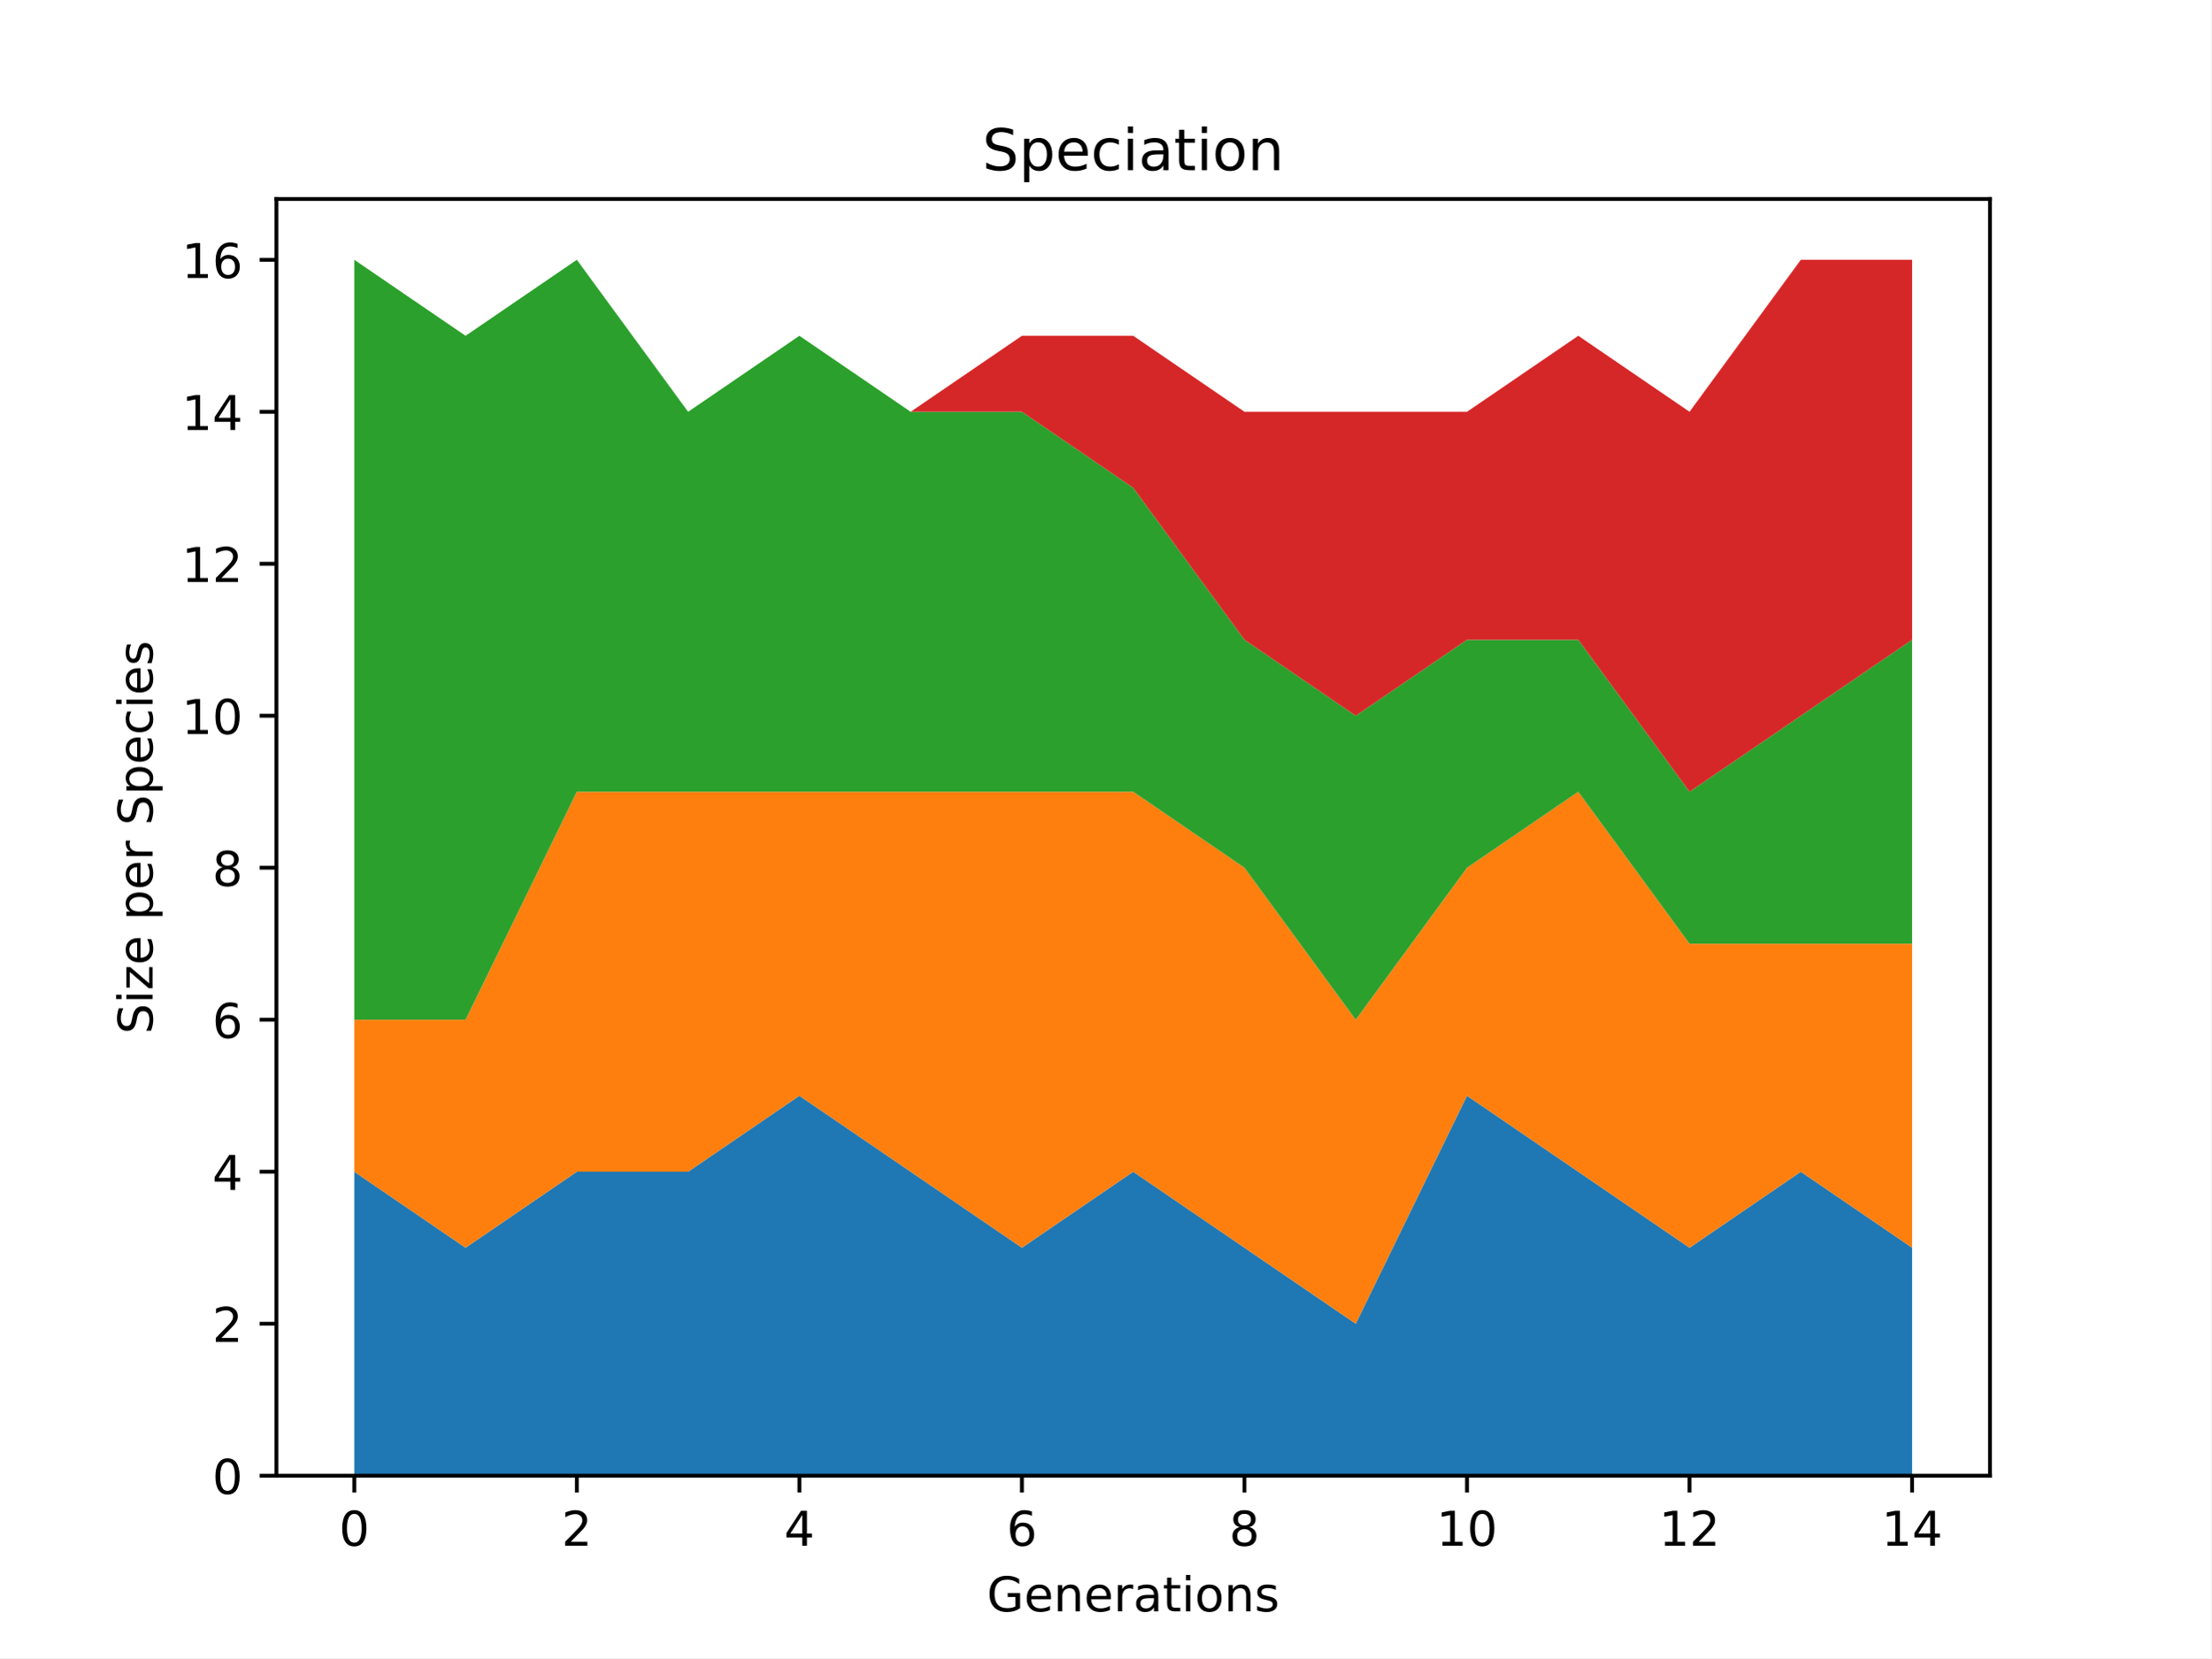
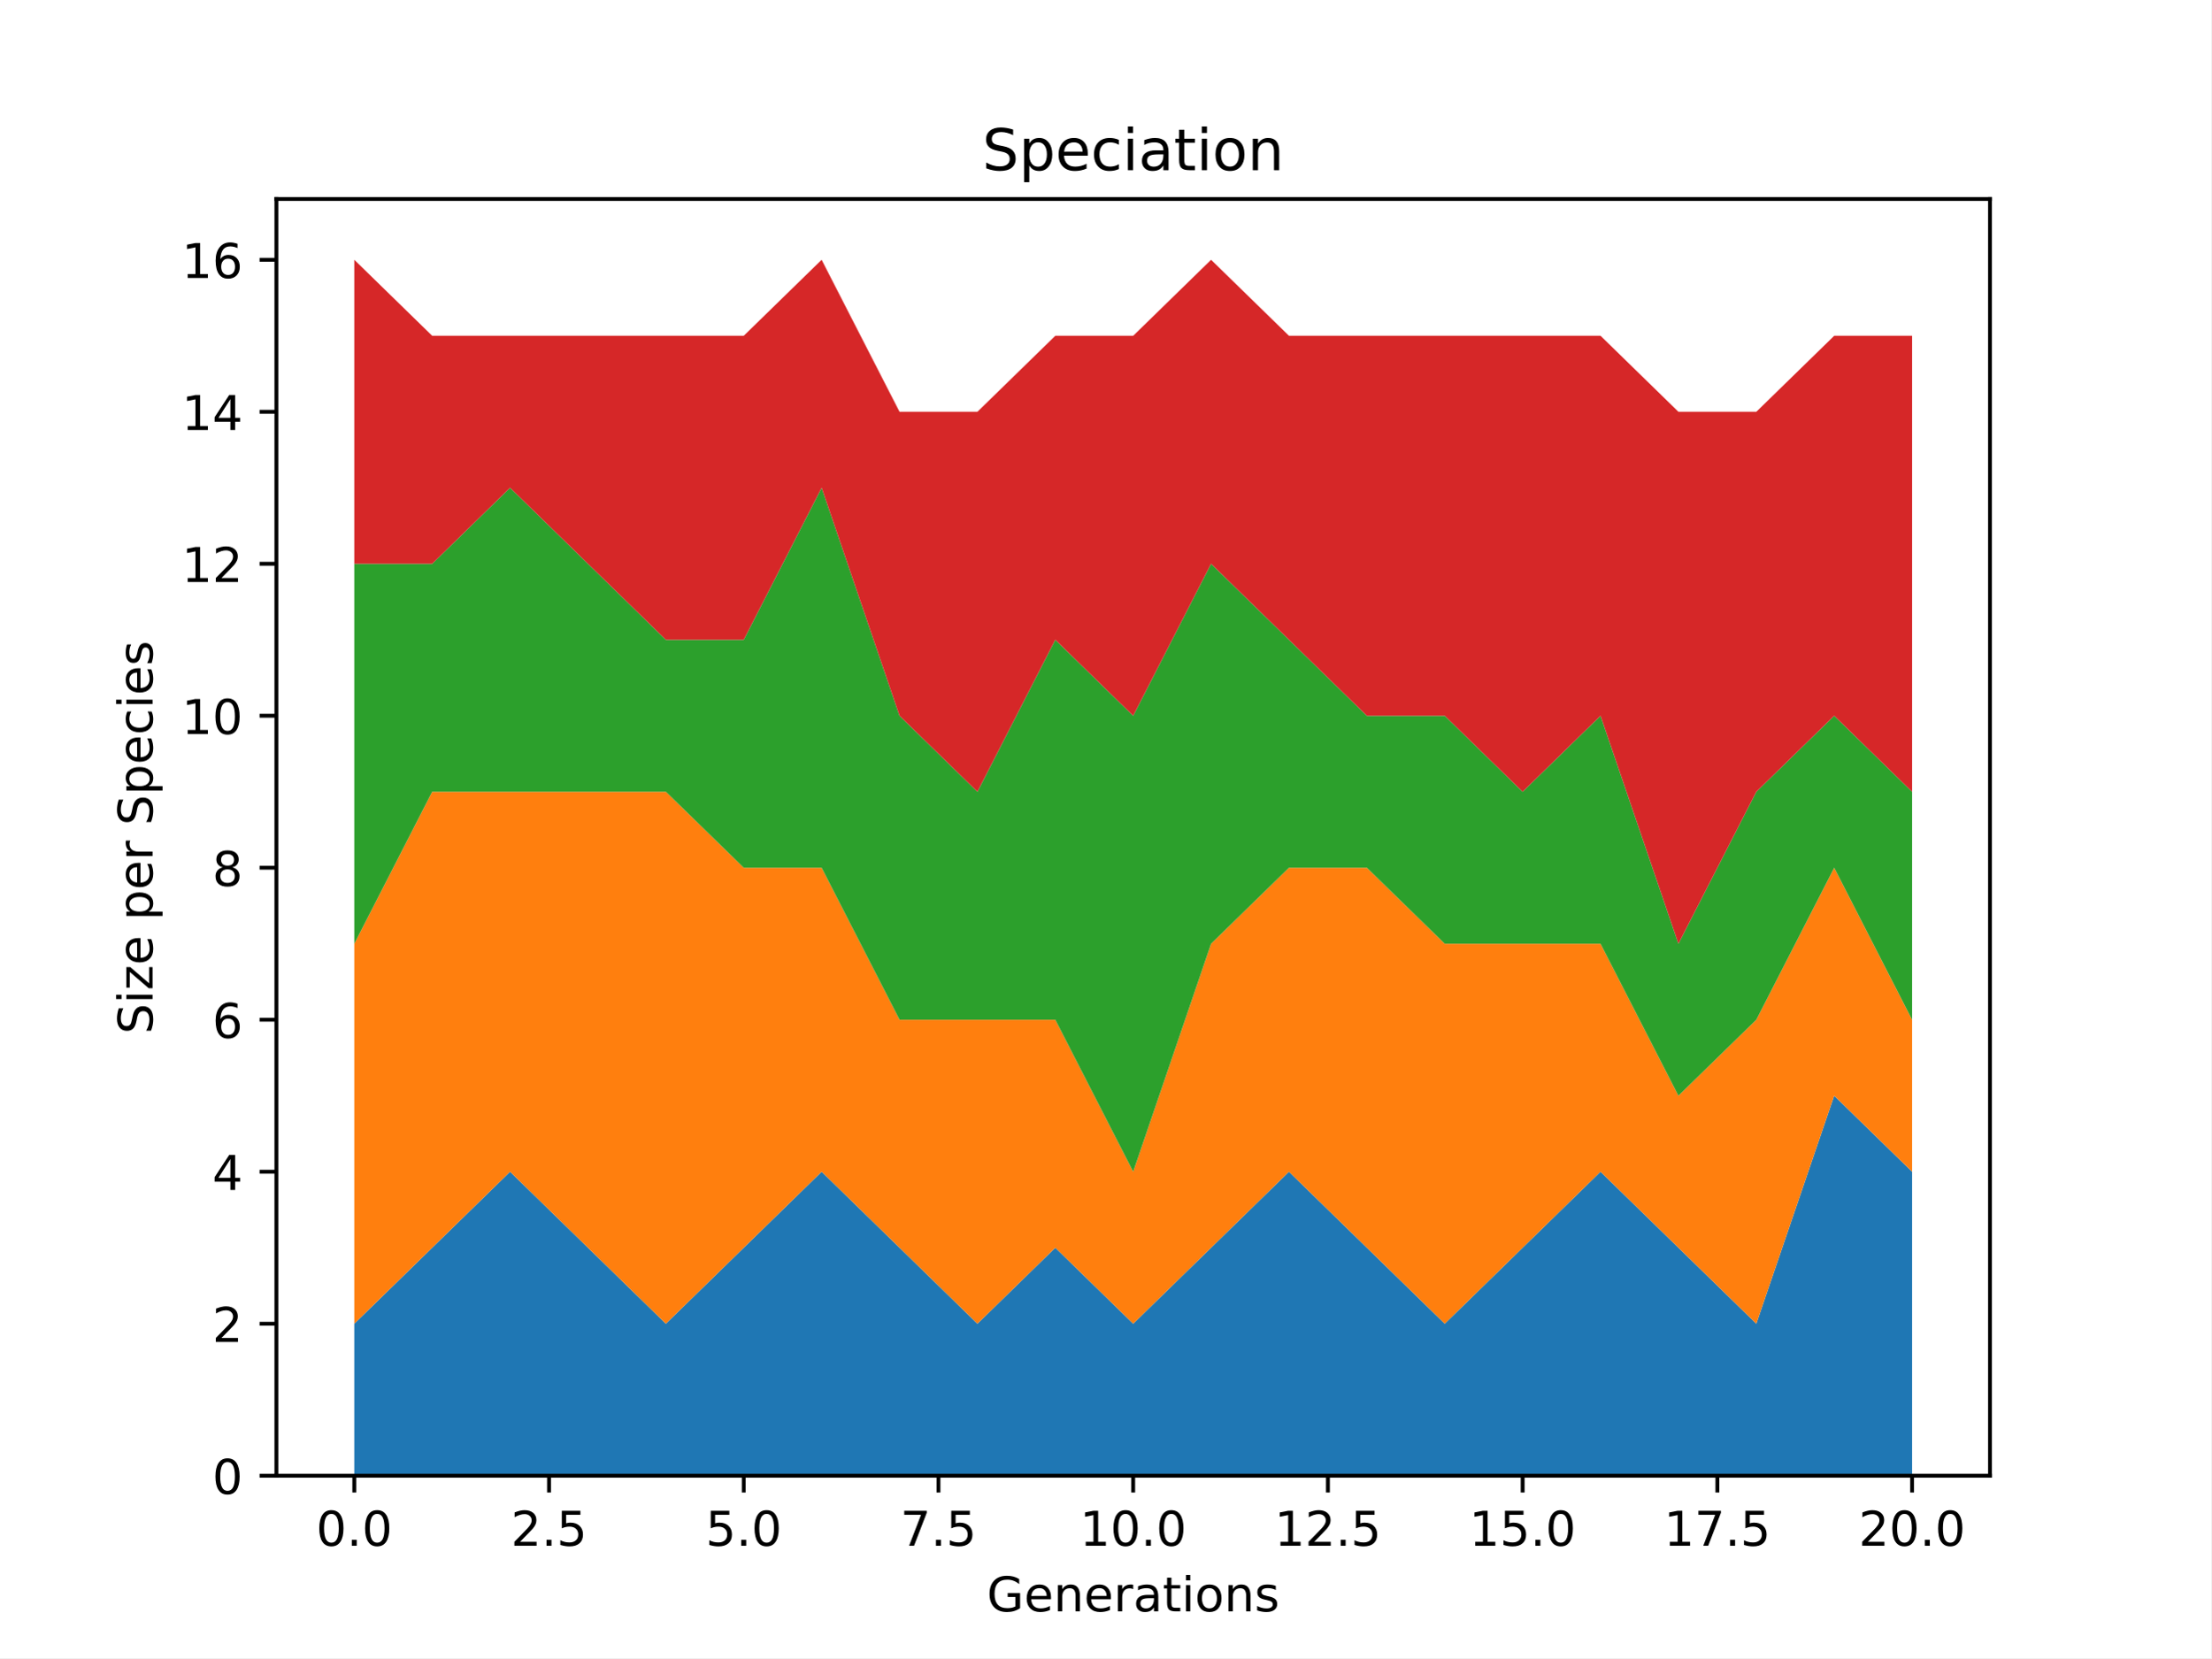
<svg xmlns="http://www.w3.org/2000/svg" xmlns:xlink="http://www.w3.org/1999/xlink" height="345.6pt" version="1.1" viewBox="0 0 460.8 345.6" width="460.8pt">
  <defs>
    <style type="text/css">
*{stroke-linecap:butt;stroke-linejoin:round;}
  </style>
  </defs>
  <g id="figure_1">
    <g id="patch_1">
      <path d="M 0 345.6  L 460.8 345.6  L 460.8 0  L 0 0  z " style="fill:#ffffff;" />
    </g>
    <g id="axes_1">
      <g id="patch_2">
        <path d="M 57.6 307.584  L 414.72 307.584  L 414.72 41.472  L 57.6 41.472  z " style="fill:#ffffff;" />
      </g>
      <g id="PolyCollection_1">
-         <path clip-path="url(#pd53aab8030)" d="M 73.833 244.224  L 73.833 307.584  L 97.022 307.584  L 120.212 307.584  L 143.402 307.584  L 166.591 307.584  L 189.781 307.584  L 212.97 307.584  L 236.16 307.584  L 259.35 307.584  L 282.539 307.584  L 305.729 307.584  L 328.918 307.584  L 352.108 307.584  L 375.298 307.584  L 398.487 307.584  L 398.487 260.064  L 398.487 260.064  L 375.298 244.224  L 352.108 260.064  L 328.918 244.224  L 305.729 228.384  L 282.539 275.904  L 259.35 260.064  L 236.16 244.224  L 212.97 260.064  L 189.781 244.224  L 166.591 228.384  L 143.402 244.224  L 120.212 244.224  L 97.022 260.064  L 73.833 244.224  z " style="fill:#1f77b4;" />
+         <path clip-path="url(#pda96c1b6cb)" d="M 73.833 275.904  L 73.833 307.584  L 90.065 307.584  L 106.298 307.584  L 122.531 307.584  L 138.764 307.584  L 154.996 307.584  L 171.229 307.584  L 187.462 307.584  L 203.695 307.584  L 219.927 307.584  L 236.16 307.584  L 252.393 307.584  L 268.625 307.584  L 284.858 307.584  L 301.091 307.584  L 317.324 307.584  L 333.556 307.584  L 349.789 307.584  L 366.022 307.584  L 382.255 307.584  L 398.487 307.584  L 398.487 244.224  L 398.487 244.224  L 382.255 228.384  L 366.022 275.904  L 349.789 260.064  L 333.556 244.224  L 317.324 260.064  L 301.091 275.904  L 284.858 260.064  L 268.625 244.224  L 252.393 260.064  L 236.16 275.904  L 219.927 260.064  L 203.695 275.904  L 187.462 260.064  L 171.229 244.224  L 154.996 260.064  L 138.764 275.904  L 122.531 260.064  L 106.298 244.224  L 90.065 260.064  L 73.833 275.904  z " style="fill:#1f77b4;" />
      </g>
      <g id="PolyCollection_2">
-         <path clip-path="url(#pd53aab8030)" d="M 73.833 212.544  L 73.833 244.224  L 97.022 260.064  L 120.212 244.224  L 143.402 244.224  L 166.591 228.384  L 189.781 244.224  L 212.97 260.064  L 236.16 244.224  L 259.35 260.064  L 282.539 275.904  L 305.729 228.384  L 328.918 244.224  L 352.108 260.064  L 375.298 244.224  L 398.487 260.064  L 398.487 196.704  L 398.487 196.704  L 375.298 196.704  L 352.108 196.704  L 328.918 165.024  L 305.729 180.864  L 282.539 212.544  L 259.35 180.864  L 236.16 165.024  L 212.97 165.024  L 189.781 165.024  L 166.591 165.024  L 143.402 165.024  L 120.212 165.024  L 97.022 212.544  L 73.833 212.544  z " style="fill:#ff7f0e;" />
+         <path clip-path="url(#pda96c1b6cb)" d="M 73.833 196.704  L 73.833 275.904  L 90.065 260.064  L 106.298 244.224  L 122.531 260.064  L 138.764 275.904  L 154.996 260.064  L 171.229 244.224  L 187.462 260.064  L 203.695 275.904  L 219.927 260.064  L 236.16 275.904  L 252.393 260.064  L 268.625 244.224  L 284.858 260.064  L 301.091 275.904  L 317.324 260.064  L 333.556 244.224  L 349.789 260.064  L 366.022 275.904  L 382.255 228.384  L 398.487 244.224  L 398.487 212.544  L 398.487 212.544  L 382.255 180.864  L 366.022 212.544  L 349.789 228.384  L 333.556 196.704  L 317.324 196.704  L 301.091 196.704  L 284.858 180.864  L 268.625 180.864  L 252.393 196.704  L 236.16 244.224  L 219.927 212.544  L 203.695 212.544  L 187.462 212.544  L 171.229 180.864  L 154.996 180.864  L 138.764 165.024  L 122.531 165.024  L 106.298 165.024  L 90.065 165.024  L 73.833 196.704  z " style="fill:#ff7f0e;" />
      </g>
      <g id="PolyCollection_3">
-         <path clip-path="url(#pd53aab8030)" d="M 73.833 54.144  L 73.833 212.544  L 97.022 212.544  L 120.212 165.024  L 143.402 165.024  L 166.591 165.024  L 189.781 165.024  L 212.97 165.024  L 236.16 165.024  L 259.35 180.864  L 282.539 212.544  L 305.729 180.864  L 328.918 165.024  L 352.108 196.704  L 375.298 196.704  L 398.487 196.704  L 398.487 133.344  L 398.487 133.344  L 375.298 149.184  L 352.108 165.024  L 328.918 133.344  L 305.729 133.344  L 282.539 149.184  L 259.35 133.344  L 236.16 101.664  L 212.97 85.824  L 189.781 85.824  L 166.591 69.984  L 143.402 85.824  L 120.212 54.144  L 97.022 69.984  L 73.833 54.144  z " style="fill:#2ca02c;" />
+         <path clip-path="url(#pda96c1b6cb)" d="M 73.833 117.504  L 73.833 196.704  L 90.065 165.024  L 106.298 165.024  L 122.531 165.024  L 138.764 165.024  L 154.996 180.864  L 171.229 180.864  L 187.462 212.544  L 203.695 212.544  L 219.927 212.544  L 236.16 244.224  L 252.393 196.704  L 268.625 180.864  L 284.858 180.864  L 301.091 196.704  L 317.324 196.704  L 333.556 196.704  L 349.789 228.384  L 366.022 212.544  L 382.255 180.864  L 398.487 212.544  L 398.487 165.024  L 398.487 165.024  L 382.255 149.184  L 366.022 165.024  L 349.789 196.704  L 333.556 149.184  L 317.324 165.024  L 301.091 149.184  L 284.858 149.184  L 268.625 133.344  L 252.393 117.504  L 236.16 149.184  L 219.927 133.344  L 203.695 165.024  L 187.462 149.184  L 171.229 101.664  L 154.996 133.344  L 138.764 133.344  L 122.531 117.504  L 106.298 101.664  L 90.065 117.504  L 73.833 117.504  z " style="fill:#2ca02c;" />
      </g>
      <g id="PolyCollection_4">
-         <path clip-path="url(#pd53aab8030)" d="M 73.833 54.144  L 73.833 54.144  L 97.022 69.984  L 120.212 54.144  L 143.402 85.824  L 166.591 69.984  L 189.781 85.824  L 212.97 85.824  L 236.16 101.664  L 259.35 133.344  L 282.539 149.184  L 305.729 133.344  L 328.918 133.344  L 352.108 165.024  L 375.298 149.184  L 398.487 133.344  L 398.487 54.144  L 398.487 54.144  L 375.298 54.144  L 352.108 85.824  L 328.918 69.984  L 305.729 85.824  L 282.539 85.824  L 259.35 85.824  L 236.16 69.984  L 212.97 69.984  L 189.781 85.824  L 166.591 69.984  L 143.402 85.824  L 120.212 54.144  L 97.022 69.984  L 73.833 54.144  z " style="fill:#d62728;" />
+         <path clip-path="url(#pda96c1b6cb)" d="M 73.833 54.144  L 73.833 117.504  L 90.065 117.504  L 106.298 101.664  L 122.531 117.504  L 138.764 133.344  L 154.996 133.344  L 171.229 101.664  L 187.462 149.184  L 203.695 165.024  L 219.927 133.344  L 236.16 149.184  L 252.393 117.504  L 268.625 133.344  L 284.858 149.184  L 301.091 149.184  L 317.324 165.024  L 333.556 149.184  L 349.789 196.704  L 366.022 165.024  L 382.255 149.184  L 398.487 165.024  L 398.487 69.984  L 398.487 69.984  L 382.255 69.984  L 366.022 85.824  L 349.789 85.824  L 333.556 69.984  L 317.324 69.984  L 301.091 69.984  L 284.858 69.984  L 268.625 69.984  L 252.393 54.144  L 236.16 69.984  L 219.927 69.984  L 203.695 85.824  L 187.462 85.824  L 171.229 54.144  L 154.996 69.984  L 138.764 69.984  L 122.531 69.984  L 106.298 69.984  L 90.065 69.984  L 73.833 54.144  z " style="fill:#d62728;" />
      </g>
      <g id="matplotlib.axis_1">
        <g id="xtick_1">
          <g id="line2d_1">
            <defs>
-               <path d="M 0 0  L 0 3.5  " id="mce1157b2cb" style="stroke:#000000;stroke-width:0.8;" />
-             </defs>
-             <g>
-               <use style="stroke:#000000;stroke-width:0.8;" x="73.833" xlink:href="#mce1157b2cb" y="307.584" />
+               <path d="M 0 0  L 0 3.5  " id="m774c48e47d" style="stroke:#000000;stroke-width:0.8;" />
+             </defs>
+             <g>
+               <use style="stroke:#000000;stroke-width:0.8;" x="73.833" xlink:href="#m774c48e47d" y="307.584" />
            </g>
          </g>
          <g id="text_1">
            <defs>
              <path d="M 31.781 66.406  Q 24.172 66.406 20.328 58.906  Q 16.5 51.422 16.5 36.375  Q 16.5 21.391 20.328 13.891  Q 24.172 6.391 31.781 6.391  Q 39.453 6.391 43.281 13.891  Q 47.125 21.391 47.125 36.375  Q 47.125 51.422 43.281 58.906  Q 39.453 66.406 31.781 66.406  z M 31.781 74.219  Q 44.047 74.219 50.516 64.516  Q 56.984 54.828 56.984 36.375  Q 56.984 17.969 50.516 8.266  Q 44.047 -1.422 31.781 -1.422  Q 19.531 -1.422 13.062 8.266  Q 6.594 17.969 6.594 36.375  Q 6.594 54.828 13.062 64.516  Q 19.531 74.219 31.781 74.219  z " id="DejaVuSans-30" />
-             </defs>
-             <g transform="translate(70.65148 322.1824)scale(0.1 -0.1)">
+               <path d="M 10.688 12.406  L 21 12.406  L 21 0  L 10.688 0  z " id="DejaVuSans-2e" />
+             </defs>
+             <g transform="translate(65.88116 322.1824)scale(0.1 -0.1)">
              <use xlink:href="#DejaVuSans-30" />
+               <use x="63.623" xlink:href="#DejaVuSans-2e" />
+               <use x="95.41" xlink:href="#DejaVuSans-30" />
            </g>
          </g>
        </g>
        <g id="xtick_2">
          <g id="line2d_2">
            <g>
-               <use style="stroke:#000000;stroke-width:0.8;" x="120.212" xlink:href="#mce1157b2cb" y="307.584" />
+               <use style="stroke:#000000;stroke-width:0.8;" x="114.415" xlink:href="#m774c48e47d" y="307.584" />
            </g>
          </g>
          <g id="text_2">
            <defs>
              <path d="M 19.188 8.297  L 53.609 8.297  L 53.609 0  L 7.328 0  L 7.328 8.297  Q 12.938 14.109 22.625 23.891  Q 32.328 33.688 34.812 36.531  Q 39.547 41.844 41.422 45.531  Q 43.312 49.219 43.312 52.781  Q 43.312 58.594 39.234 62.25  Q 35.156 65.922 28.609 65.922  Q 23.969 65.922 18.812 64.312  Q 13.672 62.703 7.812 59.422  L 7.812 69.391  Q 13.766 71.781 18.938 73  Q 24.125 74.219 28.422 74.219  Q 39.75 74.219 46.484 68.547  Q 53.219 62.891 53.219 53.422  Q 53.219 48.922 51.531 44.891  Q 49.859 40.875 45.406 35.406  Q 44.188 33.984 37.641 27.219  Q 31.109 20.453 19.188 8.297  z " id="DejaVuSans-32" />
-             </defs>
-             <g transform="translate(117.0307 322.1824)scale(0.1 -0.1)">
+               <path d="M 10.797 72.906  L 49.516 72.906  L 49.516 64.594  L 19.828 64.594  L 19.828 46.734  Q 21.969 47.469 24.109 47.828  Q 26.266 48.188 28.422 48.188  Q 40.625 48.188 47.75 41.5  Q 54.891 34.812 54.891 23.391  Q 54.891 11.625 47.562 5.094  Q 40.234 -1.422 26.906 -1.422  Q 22.312 -1.422 17.547 -0.641  Q 12.797 0.141 7.719 1.703  L 7.719 11.625  Q 12.109 9.234 16.797 8.062  Q 21.484 6.891 26.703 6.891  Q 35.156 6.891 40.078 11.328  Q 45.016 15.766 45.016 23.391  Q 45.016 31 40.078 35.438  Q 35.156 39.891 26.703 39.891  Q 22.75 39.891 18.812 39.016  Q 14.891 38.141 10.797 36.281  z " id="DejaVuSans-35" />
+             </defs>
+             <g transform="translate(106.463 322.1824)scale(0.1 -0.1)">
              <use xlink:href="#DejaVuSans-32" />
+               <use x="63.623" xlink:href="#DejaVuSans-2e" />
+               <use x="95.41" xlink:href="#DejaVuSans-35" />
            </g>
          </g>
        </g>
        <g id="xtick_3">
          <g id="line2d_3">
            <g>
-               <use style="stroke:#000000;stroke-width:0.8;" x="166.591" xlink:href="#mce1157b2cb" y="307.584" />
+               <use style="stroke:#000000;stroke-width:0.8;" x="154.996" xlink:href="#m774c48e47d" y="307.584" />
            </g>
          </g>
          <g id="text_3">
-             <defs>
-               <path d="M 37.797 64.312  L 12.891 25.391  L 37.797 25.391  z M 35.203 72.906  L 47.609 72.906  L 47.609 25.391  L 58.016 25.391  L 58.016 17.188  L 47.609 17.188  L 47.609 0  L 37.797 0  L 37.797 17.188  L 4.891 17.188  L 4.891 26.703  z " id="DejaVuSans-34" />
-             </defs>
-             <g transform="translate(163.4099 322.1824)scale(0.1 -0.1)">
-               <use xlink:href="#DejaVuSans-34" />
+             <g transform="translate(147.0448 322.1824)scale(0.1 -0.1)">
+               <use xlink:href="#DejaVuSans-35" />
+               <use x="63.623" xlink:href="#DejaVuSans-2e" />
+               <use x="95.41" xlink:href="#DejaVuSans-30" />
            </g>
          </g>
        </g>
        <g id="xtick_4">
          <g id="line2d_4">
            <g>
-               <use style="stroke:#000000;stroke-width:0.8;" x="212.97" xlink:href="#mce1157b2cb" y="307.584" />
+               <use style="stroke:#000000;stroke-width:0.8;" x="195.578" xlink:href="#m774c48e47d" y="307.584" />
            </g>
          </g>
          <g id="text_4">
            <defs>
-               <path d="M 33.016 40.375  Q 26.375 40.375 22.484 35.828  Q 18.609 31.297 18.609 23.391  Q 18.609 15.531 22.484 10.953  Q 26.375 6.391 33.016 6.391  Q 39.656 6.391 43.531 10.953  Q 47.406 15.531 47.406 23.391  Q 47.406 31.297 43.531 35.828  Q 39.656 40.375 33.016 40.375  z M 52.594 71.297  L 52.594 62.312  Q 48.875 64.062 45.094 64.984  Q 41.312 65.922 37.594 65.922  Q 27.828 65.922 22.672 59.328  Q 17.531 52.734 16.797 39.406  Q 19.672 43.656 24.016 45.922  Q 28.375 48.188 33.594 48.188  Q 44.578 48.188 50.953 41.516  Q 57.328 34.859 57.328 23.391  Q 57.328 12.156 50.688 5.359  Q 44.047 -1.422 33.016 -1.422  Q 20.359 -1.422 13.672 8.266  Q 6.984 17.969 6.984 36.375  Q 6.984 53.656 15.188 63.938  Q 23.391 74.219 37.203 74.219  Q 40.922 74.219 44.703 73.484  Q 48.484 72.75 52.594 71.297  z " id="DejaVuSans-36" />
-             </defs>
-             <g transform="translate(209.7891 322.1824)scale(0.1 -0.1)">
-               <use xlink:href="#DejaVuSans-36" />
+               <path d="M 8.203 72.906  L 55.078 72.906  L 55.078 68.703  L 28.609 0  L 18.312 0  L 43.219 64.594  L 8.203 64.594  z " id="DejaVuSans-37" />
+             </defs>
+             <g transform="translate(187.6266 322.1824)scale(0.1 -0.1)">
+               <use xlink:href="#DejaVuSans-37" />
+               <use x="63.623" xlink:href="#DejaVuSans-2e" />
+               <use x="95.41" xlink:href="#DejaVuSans-35" />
            </g>
          </g>
        </g>
        <g id="xtick_5">
          <g id="line2d_5">
            <g>
-               <use style="stroke:#000000;stroke-width:0.8;" x="259.35" xlink:href="#mce1157b2cb" y="307.584" />
+               <use style="stroke:#000000;stroke-width:0.8;" x="236.16" xlink:href="#m774c48e47d" y="307.584" />
            </g>
          </g>
          <g id="text_5">
            <defs>
-               <path d="M 31.781 34.625  Q 24.75 34.625 20.719 30.859  Q 16.703 27.094 16.703 20.516  Q 16.703 13.922 20.719 10.156  Q 24.75 6.391 31.781 6.391  Q 38.812 6.391 42.859 10.172  Q 46.922 13.969 46.922 20.516  Q 46.922 27.094 42.891 30.859  Q 38.875 34.625 31.781 34.625  z M 21.922 38.812  Q 15.578 40.375 12.031 44.719  Q 8.5 49.078 8.5 55.328  Q 8.5 64.062 14.719 69.141  Q 20.953 74.219 31.781 74.219  Q 42.672 74.219 48.875 69.141  Q 55.078 64.062 55.078 55.328  Q 55.078 49.078 51.531 44.719  Q 48 40.375 41.703 38.812  Q 48.828 37.156 52.797 32.312  Q 56.781 27.484 56.781 20.516  Q 56.781 9.906 50.312 4.234  Q 43.844 -1.422 31.781 -1.422  Q 19.734 -1.422 13.25 4.234  Q 6.781 9.906 6.781 20.516  Q 6.781 27.484 10.781 32.312  Q 14.797 37.156 21.922 38.812  z M 18.312 54.391  Q 18.312 48.734 21.844 45.562  Q 25.391 42.391 31.781 42.391  Q 38.141 42.391 41.719 45.562  Q 45.312 48.734 45.312 54.391  Q 45.312 60.062 41.719 63.234  Q 38.141 66.406 31.781 66.406  Q 25.391 66.406 21.844 63.234  Q 18.312 60.062 18.312 54.391  z " id="DejaVuSans-38" />
-             </defs>
-             <g transform="translate(256.1684 322.1824)scale(0.1 -0.1)">
-               <use xlink:href="#DejaVuSans-38" />
+               <path d="M 12.406 8.297  L 28.516 8.297  L 28.516 63.922  L 10.984 60.406  L 10.984 69.391  L 28.422 72.906  L 38.281 72.906  L 38.281 8.297  L 54.391 8.297  L 54.391 0  L 12.406 0  z " id="DejaVuSans-31" />
+             </defs>
+             <g transform="translate(225.0272 322.1824)scale(0.1 -0.1)">
+               <use xlink:href="#DejaVuSans-31" />
+               <use x="63.623" xlink:href="#DejaVuSans-30" />
+               <use x="127.246" xlink:href="#DejaVuSans-2e" />
+               <use x="159.033" xlink:href="#DejaVuSans-30" />
            </g>
          </g>
        </g>
        <g id="xtick_6">
          <g id="line2d_6">
            <g>
-               <use style="stroke:#000000;stroke-width:0.8;" x="305.729" xlink:href="#mce1157b2cb" y="307.584" />
+               <use style="stroke:#000000;stroke-width:0.8;" x="276.742" xlink:href="#m774c48e47d" y="307.584" />
            </g>
          </g>
          <g id="text_6">
-             <defs>
-               <path d="M 12.406 8.297  L 28.516 8.297  L 28.516 63.922  L 10.984 60.406  L 10.984 69.391  L 28.422 72.906  L 38.281 72.906  L 38.281 8.297  L 54.391 8.297  L 54.391 0  L 12.406 0  z " id="DejaVuSans-31" />
-             </defs>
-             <g transform="translate(299.3663 322.1824)scale(0.1 -0.1)">
-               <use xlink:href="#DejaVuSans-31" />
-               <use x="63.623" xlink:href="#DejaVuSans-30" />
+             <g transform="translate(265.609 322.1824)scale(0.1 -0.1)">
+               <use xlink:href="#DejaVuSans-31" />
+               <use x="63.623" xlink:href="#DejaVuSans-32" />
+               <use x="127.246" xlink:href="#DejaVuSans-2e" />
+               <use x="159.033" xlink:href="#DejaVuSans-35" />
            </g>
          </g>
        </g>
        <g id="xtick_7">
          <g id="line2d_7">
            <g>
-               <use style="stroke:#000000;stroke-width:0.8;" x="352.108" xlink:href="#mce1157b2cb" y="307.584" />
+               <use style="stroke:#000000;stroke-width:0.8;" x="317.324" xlink:href="#m774c48e47d" y="307.584" />
            </g>
          </g>
          <g id="text_7">
-             <g transform="translate(345.7456 322.1824)scale(0.1 -0.1)">
-               <use xlink:href="#DejaVuSans-31" />
-               <use x="63.623" xlink:href="#DejaVuSans-32" />
+             <g transform="translate(306.1908 322.1824)scale(0.1 -0.1)">
+               <use xlink:href="#DejaVuSans-31" />
+               <use x="63.623" xlink:href="#DejaVuSans-35" />
+               <use x="127.246" xlink:href="#DejaVuSans-2e" />
+               <use x="159.033" xlink:href="#DejaVuSans-30" />
            </g>
          </g>
        </g>
        <g id="xtick_8">
          <g id="line2d_8">
            <g>
-               <use style="stroke:#000000;stroke-width:0.8;" x="398.487" xlink:href="#mce1157b2cb" y="307.584" />
+               <use style="stroke:#000000;stroke-width:0.8;" x="357.905" xlink:href="#m774c48e47d" y="307.584" />
            </g>
          </g>
          <g id="text_8">
-             <g transform="translate(392.1248 322.1824)scale(0.1 -0.1)">
-               <use xlink:href="#DejaVuSans-31" />
-               <use x="63.623" xlink:href="#DejaVuSans-34" />
-             </g>
-           </g>
-         </g>
-         <g id="text_9">
+             <g transform="translate(346.7726 322.1824)scale(0.1 -0.1)">
+               <use xlink:href="#DejaVuSans-31" />
+               <use x="63.623" xlink:href="#DejaVuSans-37" />
+               <use x="127.246" xlink:href="#DejaVuSans-2e" />
+               <use x="159.033" xlink:href="#DejaVuSans-35" />
+             </g>
+           </g>
+         </g>
+         <g id="xtick_9">
+           <g id="line2d_9">
+             <g>
+               <use style="stroke:#000000;stroke-width:0.8;" x="398.487" xlink:href="#m774c48e47d" y="307.584" />
+             </g>
+           </g>
+           <g id="text_9">
+             <g transform="translate(387.3545 322.1824)scale(0.1 -0.1)">
+               <use xlink:href="#DejaVuSans-32" />
+               <use x="63.623" xlink:href="#DejaVuSans-30" />
+               <use x="127.246" xlink:href="#DejaVuSans-2e" />
+               <use x="159.033" xlink:href="#DejaVuSans-30" />
+             </g>
+           </g>
+         </g>
+         <g id="text_10">
          <defs>
            <path d="M 59.516 10.406  L 59.516 29.984  L 43.406 29.984  L 43.406 38.094  L 69.281 38.094  L 69.281 6.781  Q 63.578 2.734 56.688 0.656  Q 49.812 -1.422 42 -1.422  Q 24.906 -1.422 15.25 8.562  Q 5.609 18.562 5.609 36.375  Q 5.609 54.25 15.25 64.234  Q 24.906 74.219 42 74.219  Q 49.125 74.219 55.547 72.453  Q 61.969 70.703 67.391 67.281  L 67.391 56.781  Q 61.922 61.422 55.766 63.766  Q 49.609 66.109 42.828 66.109  Q 29.438 66.109 22.719 58.641  Q 16.016 51.172 16.016 36.375  Q 16.016 21.625 22.719 14.156  Q 29.438 6.688 42.828 6.688  Q 48.047 6.688 52.141 7.594  Q 56.25 8.5 59.516 10.406  z " id="DejaVuSans-47" />
            <path d="M 56.203 29.594  L 56.203 25.203  L 14.891 25.203  Q 15.484 15.922 20.484 11.062  Q 25.484 6.203 34.422 6.203  Q 39.594 6.203 44.453 7.469  Q 49.312 8.734 54.109 11.281  L 54.109 2.781  Q 49.266 0.734 44.188 -0.344  Q 39.109 -1.422 33.891 -1.422  Q 20.797 -1.422 13.156 6.188  Q 5.516 13.812 5.516 26.812  Q 5.516 40.234 12.766 48.109  Q 20.016 56 32.328 56  Q 43.359 56 49.781 48.891  Q 56.203 41.797 56.203 29.594  z M 47.219 32.234  Q 47.125 39.594 43.094 43.984  Q 39.062 48.391 32.422 48.391  Q 24.906 48.391 20.391 44.141  Q 15.875 39.891 15.188 32.172  z " id="DejaVuSans-65" />
            <path d="M 54.891 33.016  L 54.891 0  L 45.906 0  L 45.906 32.719  Q 45.906 40.484 42.875 44.328  Q 39.844 48.188 33.797 48.188  Q 26.516 48.188 22.312 43.547  Q 18.109 38.922 18.109 30.906  L 18.109 0  L 9.078 0  L 9.078 54.688  L 18.109 54.688  L 18.109 46.188  Q 21.344 51.125 25.703 53.562  Q 30.078 56 35.797 56  Q 45.219 56 50.047 50.172  Q 54.891 44.344 54.891 33.016  z " id="DejaVuSans-6e" />
            <path d="M 41.109 46.297  Q 39.594 47.172 37.812 47.578  Q 36.031 48 33.891 48  Q 26.266 48 22.188 43.047  Q 18.109 38.094 18.109 28.812  L 18.109 0  L 9.078 0  L 9.078 54.688  L 18.109 54.688  L 18.109 46.188  Q 20.953 51.172 25.484 53.578  Q 30.031 56 36.531 56  Q 37.453 56 38.578 55.875  Q 39.703 55.766 41.062 55.516  z " id="DejaVuSans-72" />
            <path d="M 34.281 27.484  Q 23.391 27.484 19.188 25  Q 14.984 22.516 14.984 16.5  Q 14.984 11.719 18.141 8.906  Q 21.297 6.109 26.703 6.109  Q 34.188 6.109 38.703 11.406  Q 43.219 16.703 43.219 25.484  L 43.219 27.484  z M 52.203 31.203  L 52.203 0  L 43.219 0  L 43.219 8.297  Q 40.141 3.328 35.547 0.953  Q 30.953 -1.422 24.312 -1.422  Q 15.922 -1.422 10.953 3.297  Q 6 8.016 6 15.922  Q 6 25.141 12.172 29.828  Q 18.359 34.516 30.609 34.516  L 43.219 34.516  L 43.219 35.406  Q 43.219 41.609 39.141 45  Q 35.062 48.391 27.688 48.391  Q 23 48.391 18.547 47.266  Q 14.109 46.141 10.016 43.891  L 10.016 52.203  Q 14.938 54.109 19.578 55.047  Q 24.219 56 28.609 56  Q 40.484 56 46.344 49.844  Q 52.203 43.703 52.203 31.203  z " id="DejaVuSans-61" />
            <path d="M 18.312 70.219  L 18.312 54.688  L 36.812 54.688  L 36.812 47.703  L 18.312 47.703  L 18.312 18.016  Q 18.312 11.328 20.141 9.422  Q 21.969 7.516 27.594 7.516  L 36.812 7.516  L 36.812 0  L 27.594 0  Q 17.188 0 13.234 3.875  Q 9.281 7.766 9.281 18.016  L 9.281 47.703  L 2.688 47.703  L 2.688 54.688  L 9.281 54.688  L 9.281 70.219  z " id="DejaVuSans-74" />
            <path d="M 9.422 54.688  L 18.406 54.688  L 18.406 0  L 9.422 0  z M 9.422 75.984  L 18.406 75.984  L 18.406 64.594  L 9.422 64.594  z " id="DejaVuSans-69" />
            <path d="M 30.609 48.391  Q 23.391 48.391 19.188 42.75  Q 14.984 37.109 14.984 27.297  Q 14.984 17.484 19.156 11.844  Q 23.344 6.203 30.609 6.203  Q 37.797 6.203 41.984 11.859  Q 46.188 17.531 46.188 27.297  Q 46.188 37.016 41.984 42.703  Q 37.797 48.391 30.609 48.391  z M 30.609 56  Q 42.328 56 49.016 48.375  Q 55.719 40.766 55.719 27.297  Q 55.719 13.875 49.016 6.219  Q 42.328 -1.422 30.609 -1.422  Q 18.844 -1.422 12.172 6.219  Q 5.516 13.875 5.516 27.297  Q 5.516 40.766 12.172 48.375  Q 18.844 56 30.609 56  z " id="DejaVuSans-6f" />
            <path d="M 44.281 53.078  L 44.281 44.578  Q 40.484 46.531 36.375 47.5  Q 32.281 48.484 27.875 48.484  Q 21.188 48.484 17.844 46.438  Q 14.5 44.391 14.5 40.281  Q 14.5 37.156 16.891 35.375  Q 19.281 33.594 26.516 31.984  L 29.594 31.297  Q 39.156 29.25 43.188 25.516  Q 47.219 21.781 47.219 15.094  Q 47.219 7.469 41.188 3.016  Q 35.156 -1.422 24.609 -1.422  Q 20.219 -1.422 15.453 -0.562  Q 10.688 0.297 5.422 2  L 5.422 11.281  Q 10.406 8.688 15.234 7.391  Q 20.062 6.109 24.812 6.109  Q 31.156 6.109 34.562 8.281  Q 37.984 10.453 37.984 14.406  Q 37.984 18.062 35.516 20.016  Q 33.062 21.969 24.703 23.781  L 21.578 24.516  Q 13.234 26.266 9.516 29.906  Q 5.812 33.547 5.812 39.891  Q 5.812 47.609 11.281 51.797  Q 16.75 56 26.812 56  Q 31.781 56 36.172 55.266  Q 40.578 54.547 44.281 53.078  z " id="DejaVuSans-73" />
          </defs>
          <g transform="translate(205.6623 335.8606)scale(0.1 -0.1)">
            <use xlink:href="#DejaVuSans-47" />
            <use x="77.49" xlink:href="#DejaVuSans-65" />
            <use x="139.014" xlink:href="#DejaVuSans-6e" />
            <use x="202.393" xlink:href="#DejaVuSans-65" />
            <use x="263.916" xlink:href="#DejaVuSans-72" />
            <use x="305.029" xlink:href="#DejaVuSans-61" />
            <use x="366.309" xlink:href="#DejaVuSans-74" />
            <use x="405.518" xlink:href="#DejaVuSans-69" />
            <use x="433.301" xlink:href="#DejaVuSans-6f" />
            <use x="494.482" xlink:href="#DejaVuSans-6e" />
            <use x="557.861" xlink:href="#DejaVuSans-73" />
          </g>
        </g>
      </g>
      <g id="matplotlib.axis_2">
        <g id="ytick_1">
-           <g id="line2d_9">
-             <defs>
-               <path d="M 0 0  L -3.5 0  " id="mc6d49fe9bd" style="stroke:#000000;stroke-width:0.8;" />
-             </defs>
-             <g>
-               <use style="stroke:#000000;stroke-width:0.8;" x="57.6" xlink:href="#mc6d49fe9bd" y="307.584" />
-             </g>
-           </g>
-           <g id="text_10">
+           <g id="line2d_10">
+             <defs>
+               <path d="M 0 0  L -3.5 0  " id="m9e81627017" style="stroke:#000000;stroke-width:0.8;" />
+             </defs>
+             <g>
+               <use style="stroke:#000000;stroke-width:0.8;" x="57.6" xlink:href="#m9e81627017" y="307.584" />
+             </g>
+           </g>
+           <g id="text_11">
            <g transform="translate(44.2375 311.3832)scale(0.1 -0.1)">
              <use xlink:href="#DejaVuSans-30" />
            </g>
          </g>
        </g>
        <g id="ytick_2">
-           <g id="line2d_10">
-             <g>
-               <use style="stroke:#000000;stroke-width:0.8;" x="57.6" xlink:href="#mc6d49fe9bd" y="275.904" />
-             </g>
-           </g>
-           <g id="text_11">
+           <g id="line2d_11">
+             <g>
+               <use style="stroke:#000000;stroke-width:0.8;" x="57.6" xlink:href="#m9e81627017" y="275.904" />
+             </g>
+           </g>
+           <g id="text_12">
            <g transform="translate(44.2375 279.7032)scale(0.1 -0.1)">
              <use xlink:href="#DejaVuSans-32" />
            </g>
          </g>
        </g>
        <g id="ytick_3">
-           <g id="line2d_11">
-             <g>
-               <use style="stroke:#000000;stroke-width:0.8;" x="57.6" xlink:href="#mc6d49fe9bd" y="244.224" />
-             </g>
-           </g>
-           <g id="text_12">
+           <g id="line2d_12">
+             <g>
+               <use style="stroke:#000000;stroke-width:0.8;" x="57.6" xlink:href="#m9e81627017" y="244.224" />
+             </g>
+           </g>
+           <g id="text_13">
+             <defs>
+               <path d="M 37.797 64.312  L 12.891 25.391  L 37.797 25.391  z M 35.203 72.906  L 47.609 72.906  L 47.609 25.391  L 58.016 25.391  L 58.016 17.188  L 47.609 17.188  L 47.609 0  L 37.797 0  L 37.797 17.188  L 4.891 17.188  L 4.891 26.703  z " id="DejaVuSans-34" />
+             </defs>
            <g transform="translate(44.2375 248.0232)scale(0.1 -0.1)">
              <use xlink:href="#DejaVuSans-34" />
            </g>
          </g>
        </g>
        <g id="ytick_4">
-           <g id="line2d_12">
-             <g>
-               <use style="stroke:#000000;stroke-width:0.8;" x="57.6" xlink:href="#mc6d49fe9bd" y="212.544" />
-             </g>
-           </g>
-           <g id="text_13">
+           <g id="line2d_13">
+             <g>
+               <use style="stroke:#000000;stroke-width:0.8;" x="57.6" xlink:href="#m9e81627017" y="212.544" />
+             </g>
+           </g>
+           <g id="text_14">
+             <defs>
+               <path d="M 33.016 40.375  Q 26.375 40.375 22.484 35.828  Q 18.609 31.297 18.609 23.391  Q 18.609 15.531 22.484 10.953  Q 26.375 6.391 33.016 6.391  Q 39.656 6.391 43.531 10.953  Q 47.406 15.531 47.406 23.391  Q 47.406 31.297 43.531 35.828  Q 39.656 40.375 33.016 40.375  z M 52.594 71.297  L 52.594 62.312  Q 48.875 64.062 45.094 64.984  Q 41.312 65.922 37.594 65.922  Q 27.828 65.922 22.672 59.328  Q 17.531 52.734 16.797 39.406  Q 19.672 43.656 24.016 45.922  Q 28.375 48.188 33.594 48.188  Q 44.578 48.188 50.953 41.516  Q 57.328 34.859 57.328 23.391  Q 57.328 12.156 50.688 5.359  Q 44.047 -1.422 33.016 -1.422  Q 20.359 -1.422 13.672 8.266  Q 6.984 17.969 6.984 36.375  Q 6.984 53.656 15.188 63.938  Q 23.391 74.219 37.203 74.219  Q 40.922 74.219 44.703 73.484  Q 48.484 72.75 52.594 71.297  z " id="DejaVuSans-36" />
+             </defs>
            <g transform="translate(44.2375 216.3432)scale(0.1 -0.1)">
              <use xlink:href="#DejaVuSans-36" />
            </g>
          </g>
        </g>
        <g id="ytick_5">
-           <g id="line2d_13">
-             <g>
-               <use style="stroke:#000000;stroke-width:0.8;" x="57.6" xlink:href="#mc6d49fe9bd" y="180.864" />
-             </g>
-           </g>
-           <g id="text_14">
+           <g id="line2d_14">
+             <g>
+               <use style="stroke:#000000;stroke-width:0.8;" x="57.6" xlink:href="#m9e81627017" y="180.864" />
+             </g>
+           </g>
+           <g id="text_15">
+             <defs>
+               <path d="M 31.781 34.625  Q 24.75 34.625 20.719 30.859  Q 16.703 27.094 16.703 20.516  Q 16.703 13.922 20.719 10.156  Q 24.75 6.391 31.781 6.391  Q 38.812 6.391 42.859 10.172  Q 46.922 13.969 46.922 20.516  Q 46.922 27.094 42.891 30.859  Q 38.875 34.625 31.781 34.625  z M 21.922 38.812  Q 15.578 40.375 12.031 44.719  Q 8.5 49.078 8.5 55.328  Q 8.5 64.062 14.719 69.141  Q 20.953 74.219 31.781 74.219  Q 42.672 74.219 48.875 69.141  Q 55.078 64.062 55.078 55.328  Q 55.078 49.078 51.531 44.719  Q 48 40.375 41.703 38.812  Q 48.828 37.156 52.797 32.312  Q 56.781 27.484 56.781 20.516  Q 56.781 9.906 50.312 4.234  Q 43.844 -1.422 31.781 -1.422  Q 19.734 -1.422 13.25 4.234  Q 6.781 9.906 6.781 20.516  Q 6.781 27.484 10.781 32.312  Q 14.797 37.156 21.922 38.812  z M 18.312 54.391  Q 18.312 48.734 21.844 45.562  Q 25.391 42.391 31.781 42.391  Q 38.141 42.391 41.719 45.562  Q 45.312 48.734 45.312 54.391  Q 45.312 60.062 41.719 63.234  Q 38.141 66.406 31.781 66.406  Q 25.391 66.406 21.844 63.234  Q 18.312 60.062 18.312 54.391  z " id="DejaVuSans-38" />
+             </defs>
            <g transform="translate(44.2375 184.6632)scale(0.1 -0.1)">
              <use xlink:href="#DejaVuSans-38" />
            </g>
          </g>
        </g>
        <g id="ytick_6">
-           <g id="line2d_14">
-             <g>
-               <use style="stroke:#000000;stroke-width:0.8;" x="57.6" xlink:href="#mc6d49fe9bd" y="149.184" />
-             </g>
-           </g>
-           <g id="text_15">
+           <g id="line2d_15">
+             <g>
+               <use style="stroke:#000000;stroke-width:0.8;" x="57.6" xlink:href="#m9e81627017" y="149.184" />
+             </g>
+           </g>
+           <g id="text_16">
            <g transform="translate(37.875 152.9832)scale(0.1 -0.1)">
              <use xlink:href="#DejaVuSans-31" />
              <use x="63.623" xlink:href="#DejaVuSans-30" />
            </g>
          </g>
        </g>
        <g id="ytick_7">
-           <g id="line2d_15">
-             <g>
-               <use style="stroke:#000000;stroke-width:0.8;" x="57.6" xlink:href="#mc6d49fe9bd" y="117.504" />
-             </g>
-           </g>
-           <g id="text_16">
+           <g id="line2d_16">
+             <g>
+               <use style="stroke:#000000;stroke-width:0.8;" x="57.6" xlink:href="#m9e81627017" y="117.504" />
+             </g>
+           </g>
+           <g id="text_17">
            <g transform="translate(37.875 121.3032)scale(0.1 -0.1)">
              <use xlink:href="#DejaVuSans-31" />
              <use x="63.623" xlink:href="#DejaVuSans-32" />
            </g>
          </g>
        </g>
        <g id="ytick_8">
-           <g id="line2d_16">
-             <g>
-               <use style="stroke:#000000;stroke-width:0.8;" x="57.6" xlink:href="#mc6d49fe9bd" y="85.824" />
-             </g>
-           </g>
-           <g id="text_17">
+           <g id="line2d_17">
+             <g>
+               <use style="stroke:#000000;stroke-width:0.8;" x="57.6" xlink:href="#m9e81627017" y="85.824" />
+             </g>
+           </g>
+           <g id="text_18">
            <g transform="translate(37.875 89.62322)scale(0.1 -0.1)">
              <use xlink:href="#DejaVuSans-31" />
              <use x="63.623" xlink:href="#DejaVuSans-34" />
            </g>
          </g>
        </g>
        <g id="ytick_9">
-           <g id="line2d_17">
-             <g>
-               <use style="stroke:#000000;stroke-width:0.8;" x="57.6" xlink:href="#mc6d49fe9bd" y="54.144" />
-             </g>
-           </g>
-           <g id="text_18">
+           <g id="line2d_18">
+             <g>
+               <use style="stroke:#000000;stroke-width:0.8;" x="57.6" xlink:href="#m9e81627017" y="54.144" />
+             </g>
+           </g>
+           <g id="text_19">
            <g transform="translate(37.875 57.94322)scale(0.1 -0.1)">
              <use xlink:href="#DejaVuSans-31" />
              <use x="63.623" xlink:href="#DejaVuSans-36" />
            </g>
          </g>
        </g>
-         <g id="text_19">
+         <g id="text_20">
          <defs>
            <path d="M 53.516 70.516  L 53.516 60.891  Q 47.906 63.578 42.922 64.891  Q 37.938 66.219 33.297 66.219  Q 25.25 66.219 20.875 63.094  Q 16.5 59.969 16.5 54.203  Q 16.5 49.359 19.406 46.891  Q 22.312 44.438 30.422 42.922  L 36.375 41.703  Q 47.406 39.594 52.656 34.297  Q 57.906 29 57.906 20.125  Q 57.906 9.516 50.797 4.047  Q 43.703 -1.422 29.984 -1.422  Q 24.812 -1.422 18.969 -0.25  Q 13.141 0.922 6.891 3.219  L 6.891 13.375  Q 12.891 10.016 18.656 8.297  Q 24.422 6.594 29.984 6.594  Q 38.422 6.594 43.016 9.906  Q 47.609 13.234 47.609 19.391  Q 47.609 24.75 44.312 27.781  Q 41.016 30.812 33.5 32.328  L 27.484 33.5  Q 16.453 35.688 11.516 40.375  Q 6.594 45.062 6.594 53.422  Q 6.594 63.094 13.406 68.656  Q 20.219 74.219 32.172 74.219  Q 37.312 74.219 42.625 73.281  Q 47.953 72.359 53.516 70.516  z " id="DejaVuSans-53" />
            <path d="M 5.516 54.688  L 48.188 54.688  L 48.188 46.484  L 14.406 7.172  L 48.188 7.172  L 48.188 0  L 4.297 0  L 4.297 8.203  L 38.094 47.516  L 5.516 47.516  z " id="DejaVuSans-7a" />
            <path id="DejaVuSans-20" />
            <path d="M 18.109 8.203  L 18.109 -20.797  L 9.078 -20.797  L 9.078 54.688  L 18.109 54.688  L 18.109 46.391  Q 20.953 51.266 25.266 53.625  Q 29.594 56 35.594 56  Q 45.562 56 51.781 48.094  Q 58.016 40.188 58.016 27.297  Q 58.016 14.406 51.781 6.484  Q 45.562 -1.422 35.594 -1.422  Q 29.594 -1.422 25.266 0.953  Q 20.953 3.328 18.109 8.203  z M 48.688 27.297  Q 48.688 37.203 44.609 42.844  Q 40.531 48.484 33.406 48.484  Q 26.266 48.484 22.188 42.844  Q 18.109 37.203 18.109 27.297  Q 18.109 17.391 22.188 11.75  Q 26.266 6.109 33.406 6.109  Q 40.531 6.109 44.609 11.75  Q 48.688 17.391 48.688 27.297  z " id="DejaVuSans-70" />
            <path d="M 48.781 52.594  L 48.781 44.188  Q 44.969 46.297 41.141 47.344  Q 37.312 48.391 33.406 48.391  Q 24.656 48.391 19.812 42.844  Q 14.984 37.312 14.984 27.297  Q 14.984 17.281 19.812 11.734  Q 24.656 6.203 33.406 6.203  Q 37.312 6.203 41.141 7.25  Q 44.969 8.297 48.781 10.406  L 48.781 2.094  Q 45.016 0.344 40.984 -0.531  Q 36.969 -1.422 32.422 -1.422  Q 20.062 -1.422 12.781 6.344  Q 5.516 14.109 5.516 27.297  Q 5.516 40.672 12.859 48.328  Q 20.219 56 33.016 56  Q 37.156 56 41.109 55.141  Q 45.062 54.297 48.781 52.594  z " id="DejaVuSans-63" />
          </defs>
          <g transform="translate(31.79531 215.521)rotate(-90)scale(0.1 -0.1)">
            <use xlink:href="#DejaVuSans-53" />
            <use x="63.477" xlink:href="#DejaVuSans-69" />
            <use x="91.26" xlink:href="#DejaVuSans-7a" />
            <use x="143.75" xlink:href="#DejaVuSans-65" />
            <use x="205.273" xlink:href="#DejaVuSans-20" />
            <use x="237.061" xlink:href="#DejaVuSans-70" />
            <use x="300.537" xlink:href="#DejaVuSans-65" />
            <use x="362.061" xlink:href="#DejaVuSans-72" />
            <use x="403.174" xlink:href="#DejaVuSans-20" />
            <use x="434.961" xlink:href="#DejaVuSans-53" />
            <use x="498.438" xlink:href="#DejaVuSans-70" />
            <use x="561.914" xlink:href="#DejaVuSans-65" />
            <use x="623.438" xlink:href="#DejaVuSans-63" />
            <use x="678.418" xlink:href="#DejaVuSans-69" />
            <use x="706.201" xlink:href="#DejaVuSans-65" />
            <use x="767.725" xlink:href="#DejaVuSans-73" />
          </g>
        </g>
      </g>
      <g id="patch_3">
        <path d="M 57.6 307.584  L 57.6 41.472  " style="fill:none;stroke:#000000;stroke-linecap:square;stroke-linejoin:miter;stroke-width:0.8;" />
      </g>
      <g id="patch_4">
        <path d="M 414.72 307.584  L 414.72 41.472  " style="fill:none;stroke:#000000;stroke-linecap:square;stroke-linejoin:miter;stroke-width:0.8;" />
      </g>
      <g id="patch_5">
        <path d="M 57.6 307.584  L 414.72 307.584  " style="fill:none;stroke:#000000;stroke-linecap:square;stroke-linejoin:miter;stroke-width:0.8;" />
      </g>
      <g id="patch_6">
        <path d="M 57.6 41.472  L 414.72 41.472  " style="fill:none;stroke:#000000;stroke-linecap:square;stroke-linejoin:miter;stroke-width:0.8;" />
      </g>
-       <g id="text_20">
+       <g id="text_21">
        <g transform="translate(204.7144 35.472)scale(0.12 -0.12)">
          <use xlink:href="#DejaVuSans-53" />
          <use x="63.477" xlink:href="#DejaVuSans-70" />
          <use x="126.953" xlink:href="#DejaVuSans-65" />
          <use x="188.477" xlink:href="#DejaVuSans-63" />
          <use x="243.457" xlink:href="#DejaVuSans-69" />
          <use x="271.24" xlink:href="#DejaVuSans-61" />
          <use x="332.52" xlink:href="#DejaVuSans-74" />
          <use x="371.729" xlink:href="#DejaVuSans-69" />
          <use x="399.512" xlink:href="#DejaVuSans-6f" />
          <use x="460.693" xlink:href="#DejaVuSans-6e" />
        </g>
      </g>
    </g>
  </g>
  <defs>
-     <clipPath id="pd53aab8030">
+     <clipPath id="pda96c1b6cb">
      <rect height="266.112" width="357.12" x="57.6" y="41.472" />
    </clipPath>
  </defs>
</svg>
